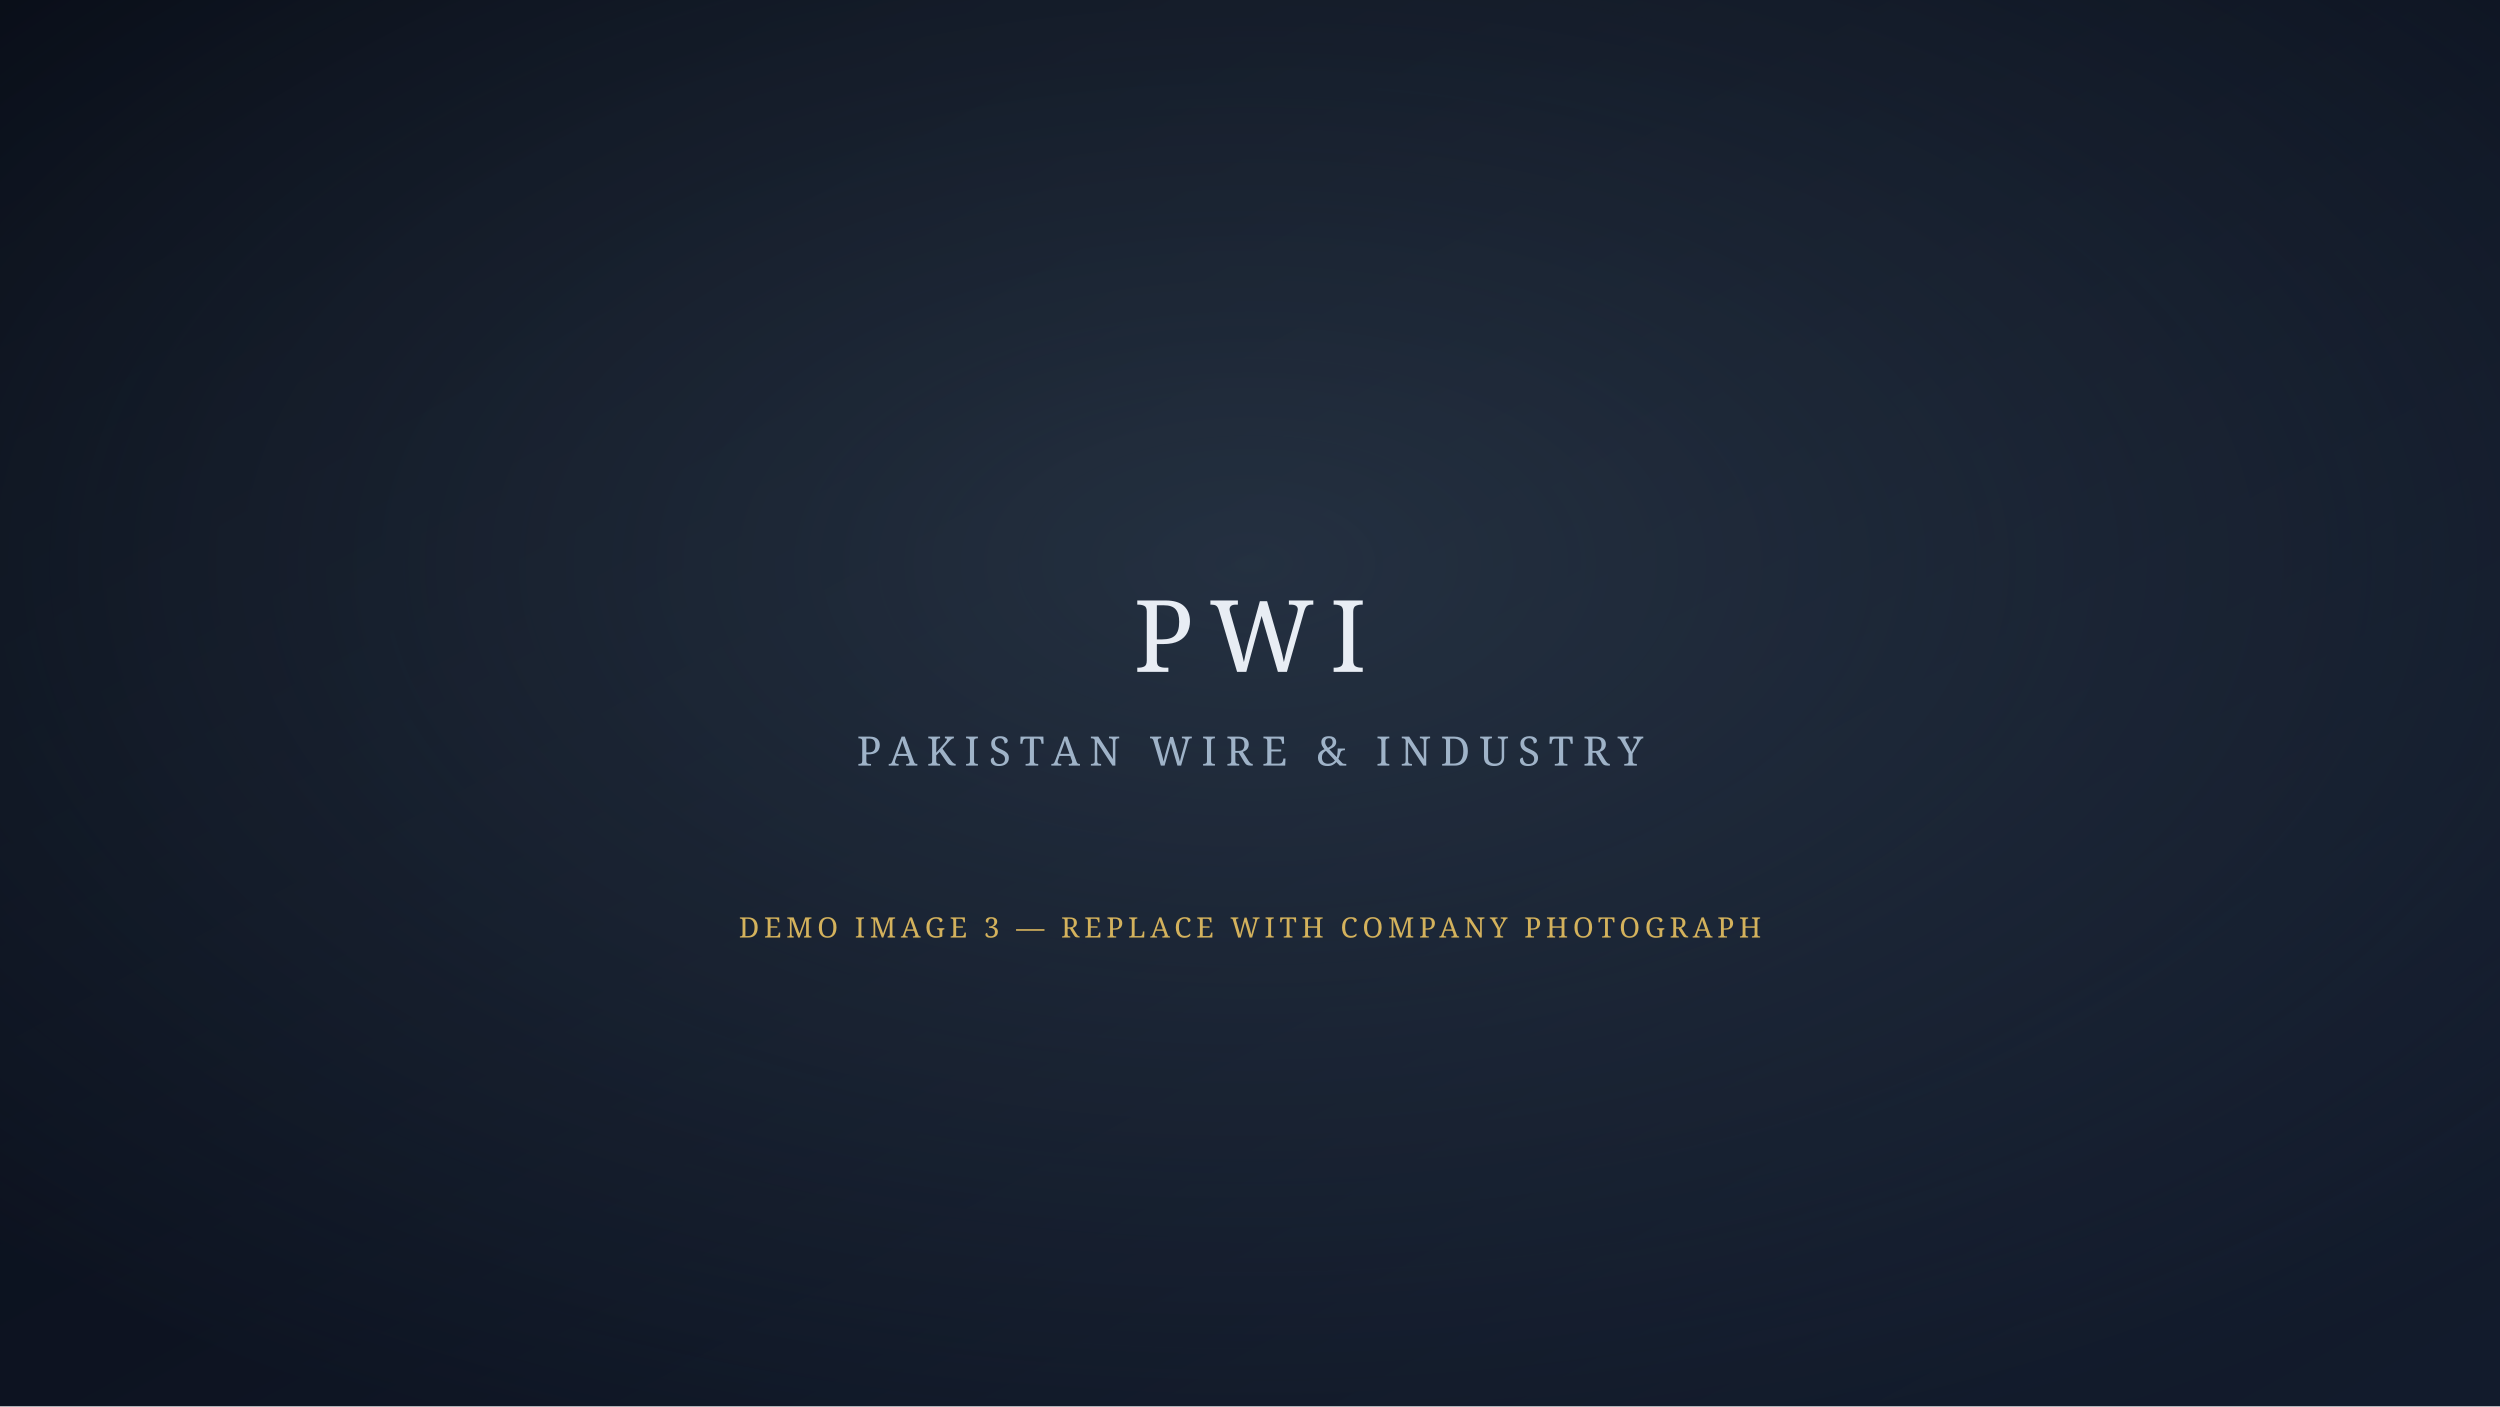
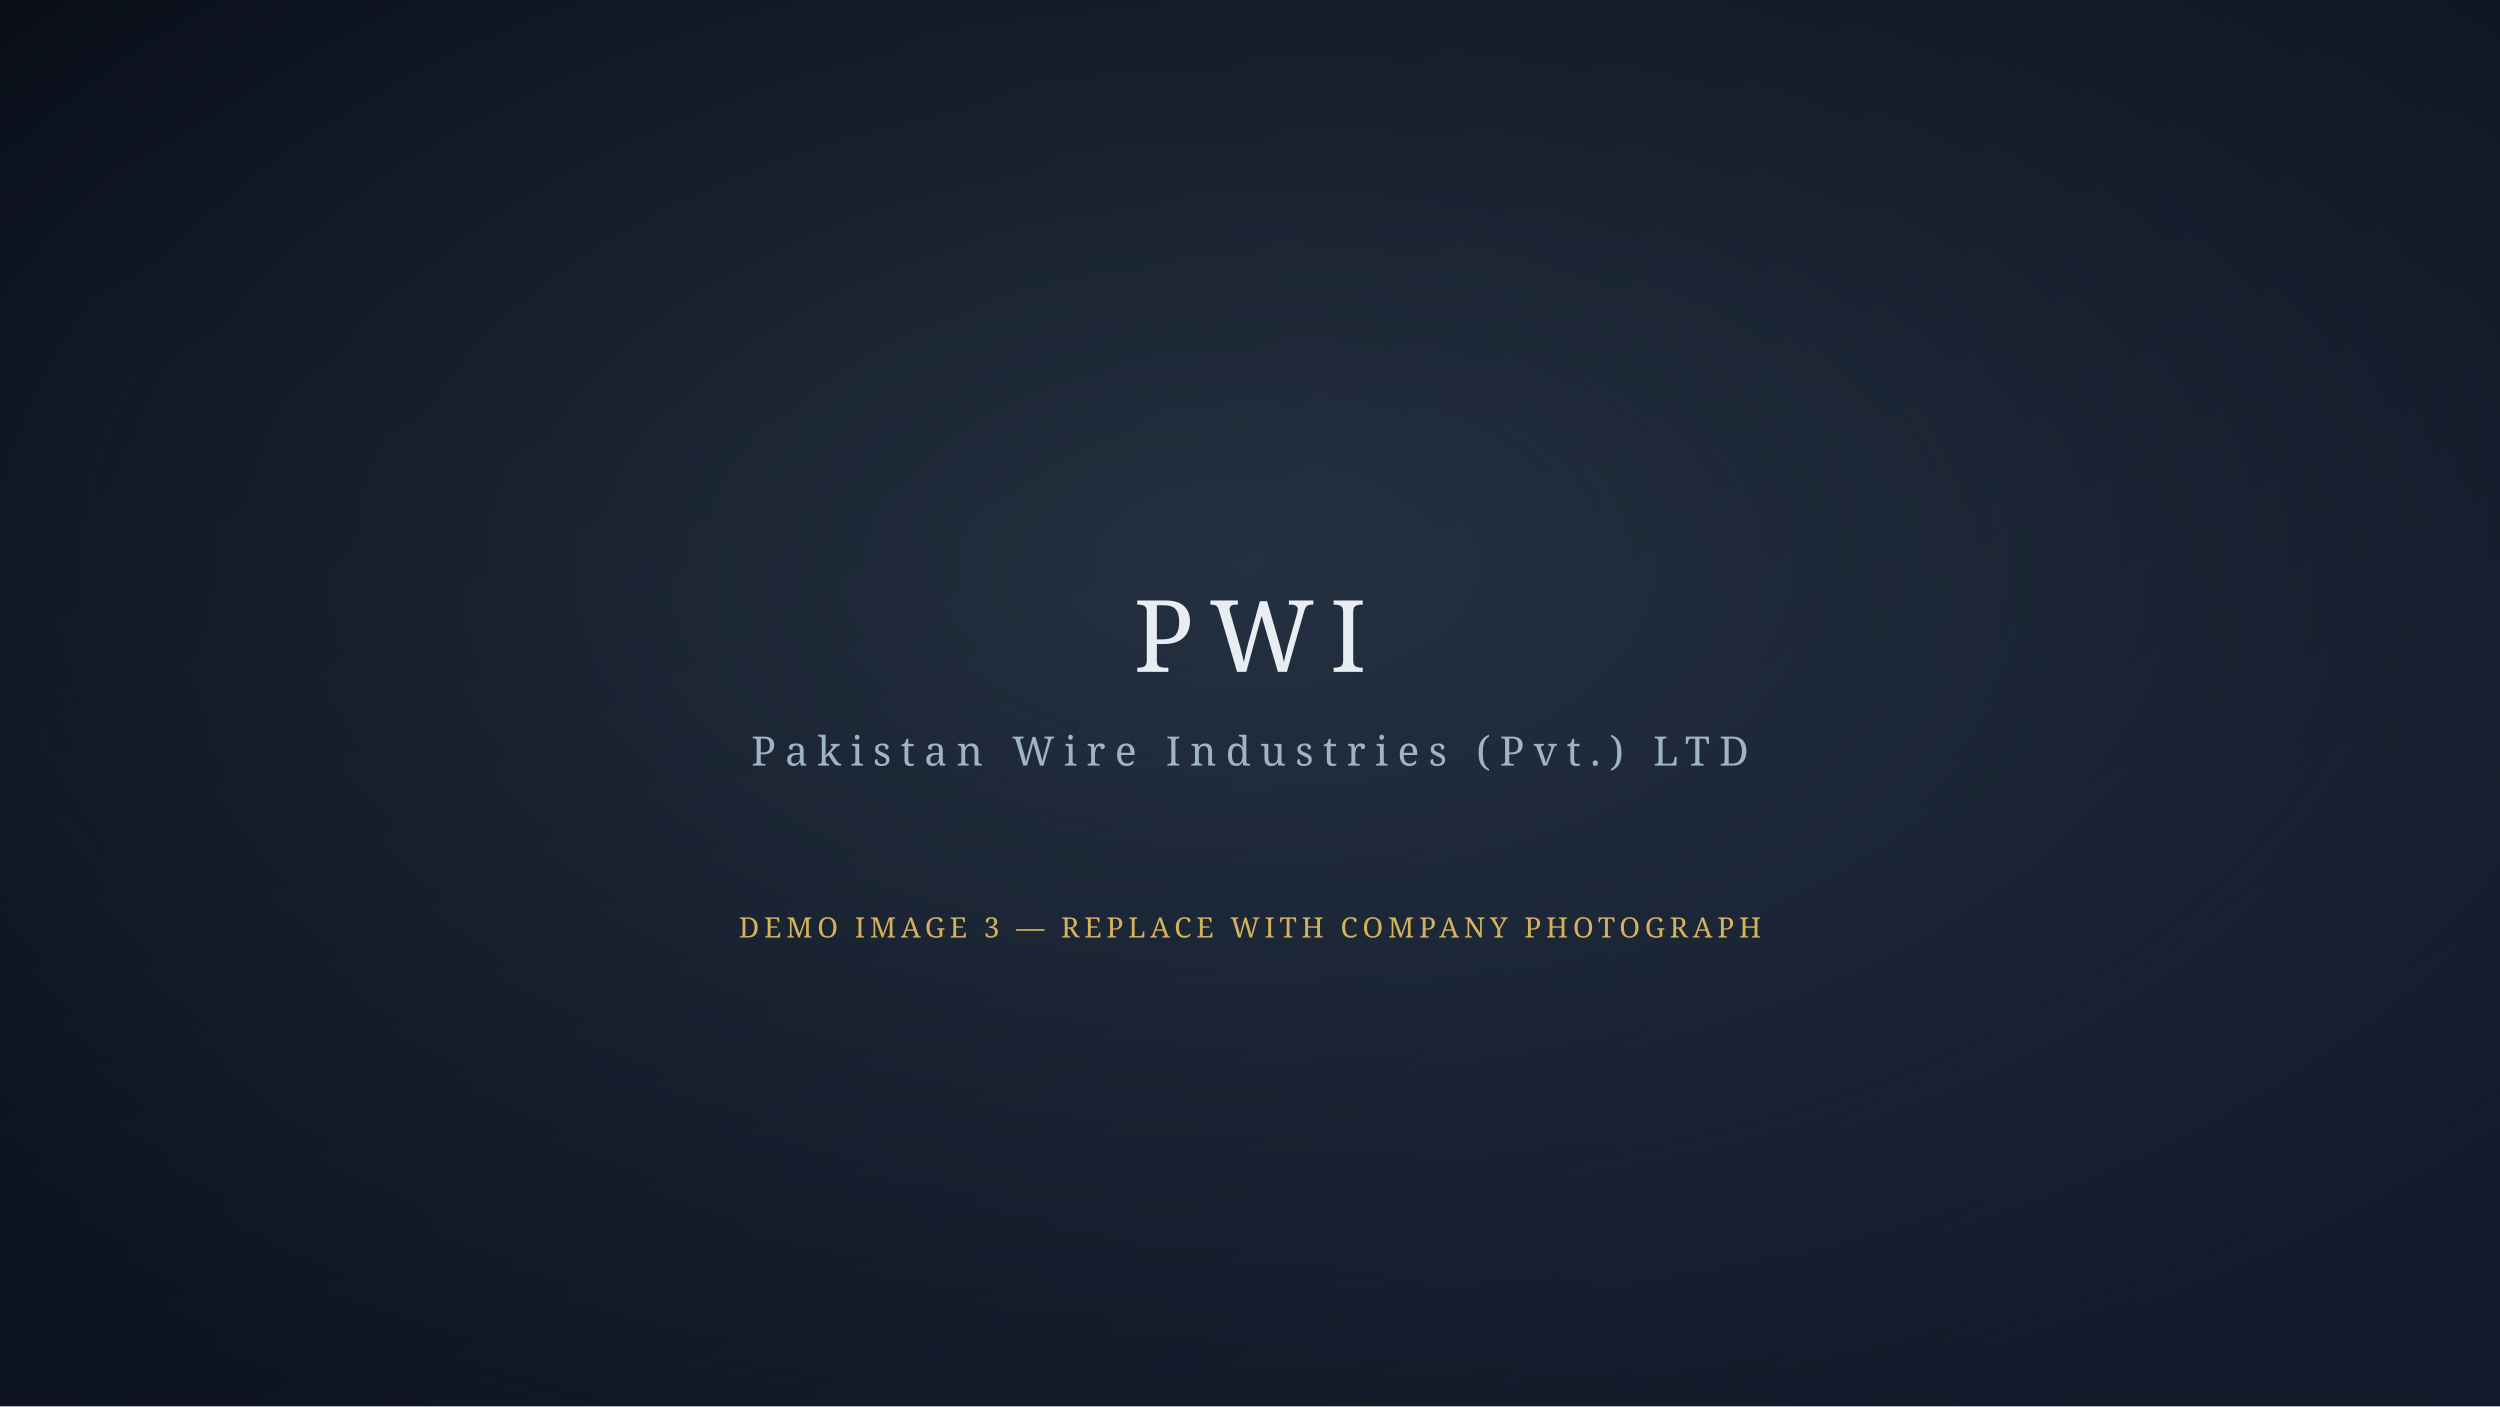
<svg xmlns="http://www.w3.org/2000/svg" width="1600" height="900" viewBox="0 0 1600 900">
  <defs>
    <linearGradient id="bg2" x1="0" y1="0" x2="1" y2="1">
      <stop offset="0%" stop-color="#0a101d" />
      <stop offset="100%" stop-color="#1e2c46" />
    </linearGradient>
    <radialGradient id="glow2" cx="0.5" cy="0.4" r="0.7">
      <stop offset="0%" stop-color="#8fb7d9" stop-opacity="0.35" />
      <stop offset="100%" stop-color="#8fb7d9" stop-opacity="0" />
    </radialGradient>
  </defs>
  <g opacity="0.08" stroke="#9fb3c8" stroke-width="2" fill="none">
    <line x1="40" y1="60" x2="140" y2="60" />
    <line x1="40" y1="70" x2="120" y2="70" />
    <line x1="40" y1="80" x2="160" y2="80" />
    <line x1="40" y1="90" x2="100" y2="90" />
    <circle cx="700" cy="120" r="40" />
    <circle cx="760" cy="120" r="12" />
    <rect x="600" y="260" width="180" height="90" rx="6" />
  </g>
  <rect width="1600" height="900" fill="url(#bg2)" />
  <rect width="1600" height="900" fill="url(#glow2)" />
  <rect width="1600" height="900" fill="#04070d" opacity="0.45" />
  <g font-family="Georgia, serif" text-anchor="middle">
    <text x="800" y="430" font-size="64" fill="#e8edf4" letter-spacing="10">PWI</text>
-     <text x="800" y="490" font-size="26" fill="#9fb3c8" letter-spacing="6">PAKISTAN WIRE &amp; INDUSTRY</text>
+     <text x="800" y="490" font-size="26" fill="#9fb3c8" letter-spacing="6">Pakistan Wire Industries (Pvt.) LTD</text>
    <text x="800" y="600" font-size="18" fill="#d4b25c" letter-spacing="3">DEMO IMAGE 3 — REPLACE WITH COMPANY PHOTOGRAPH</text>
  </g>
</svg>
